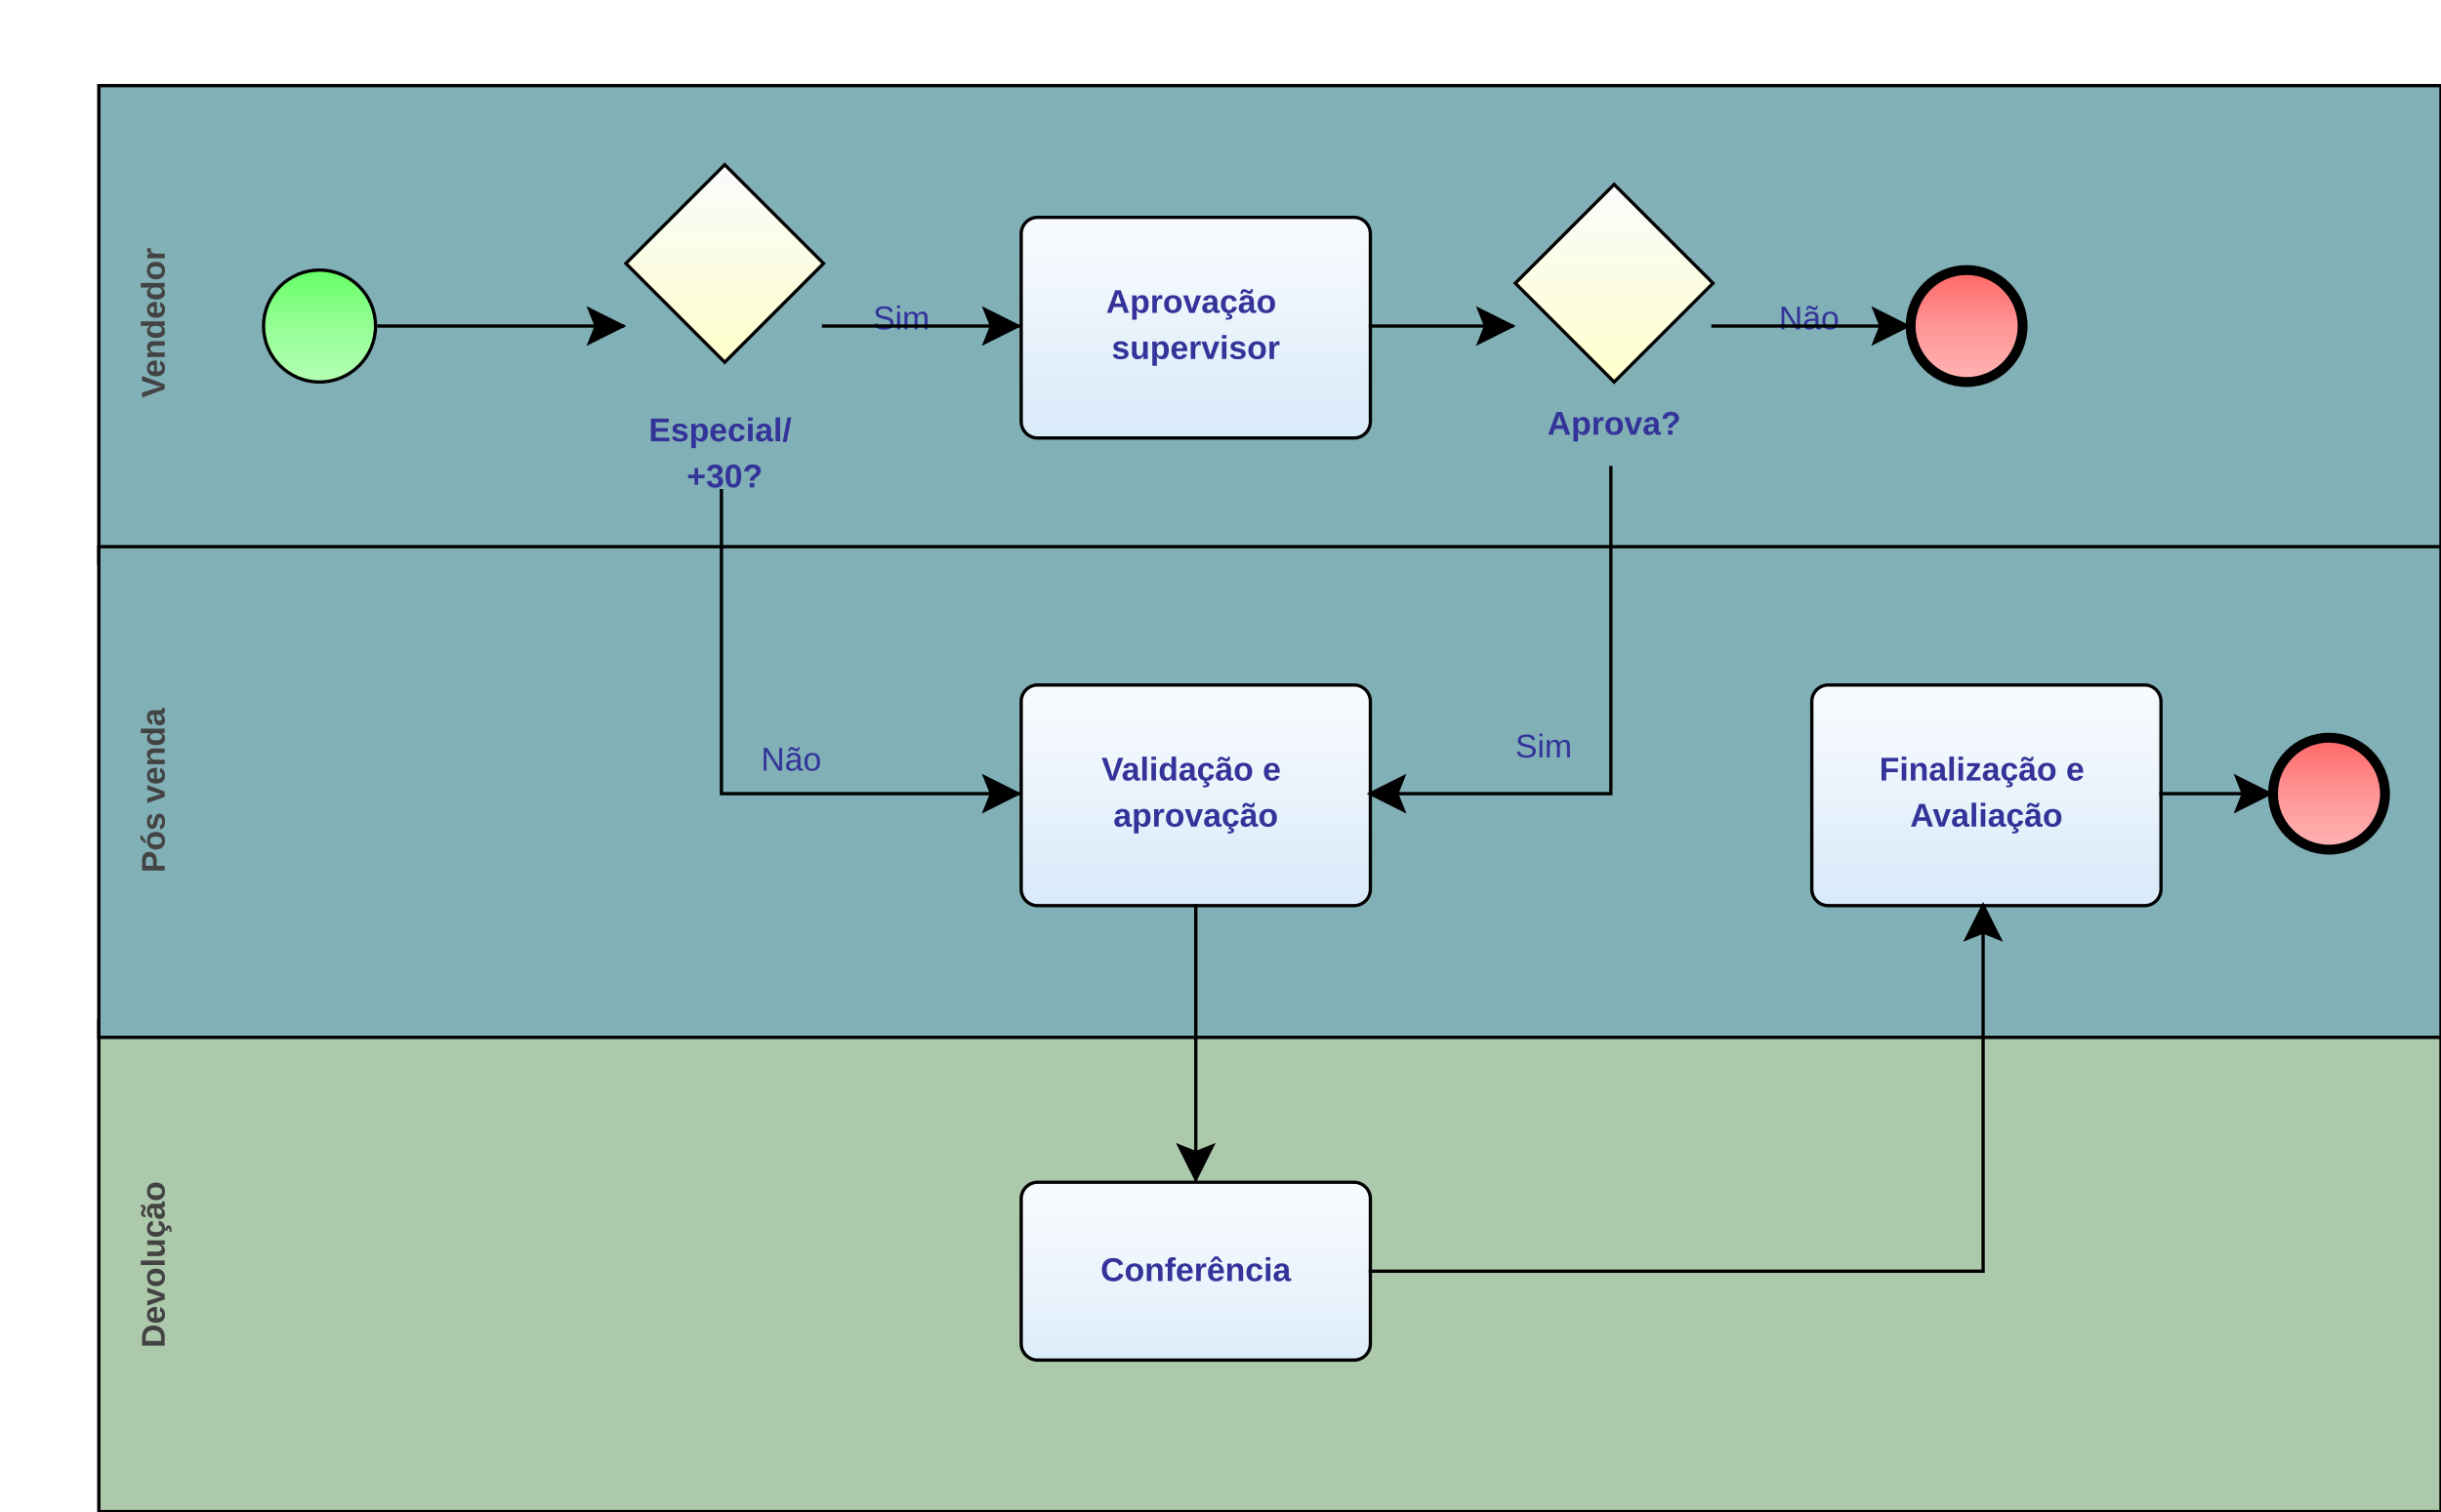
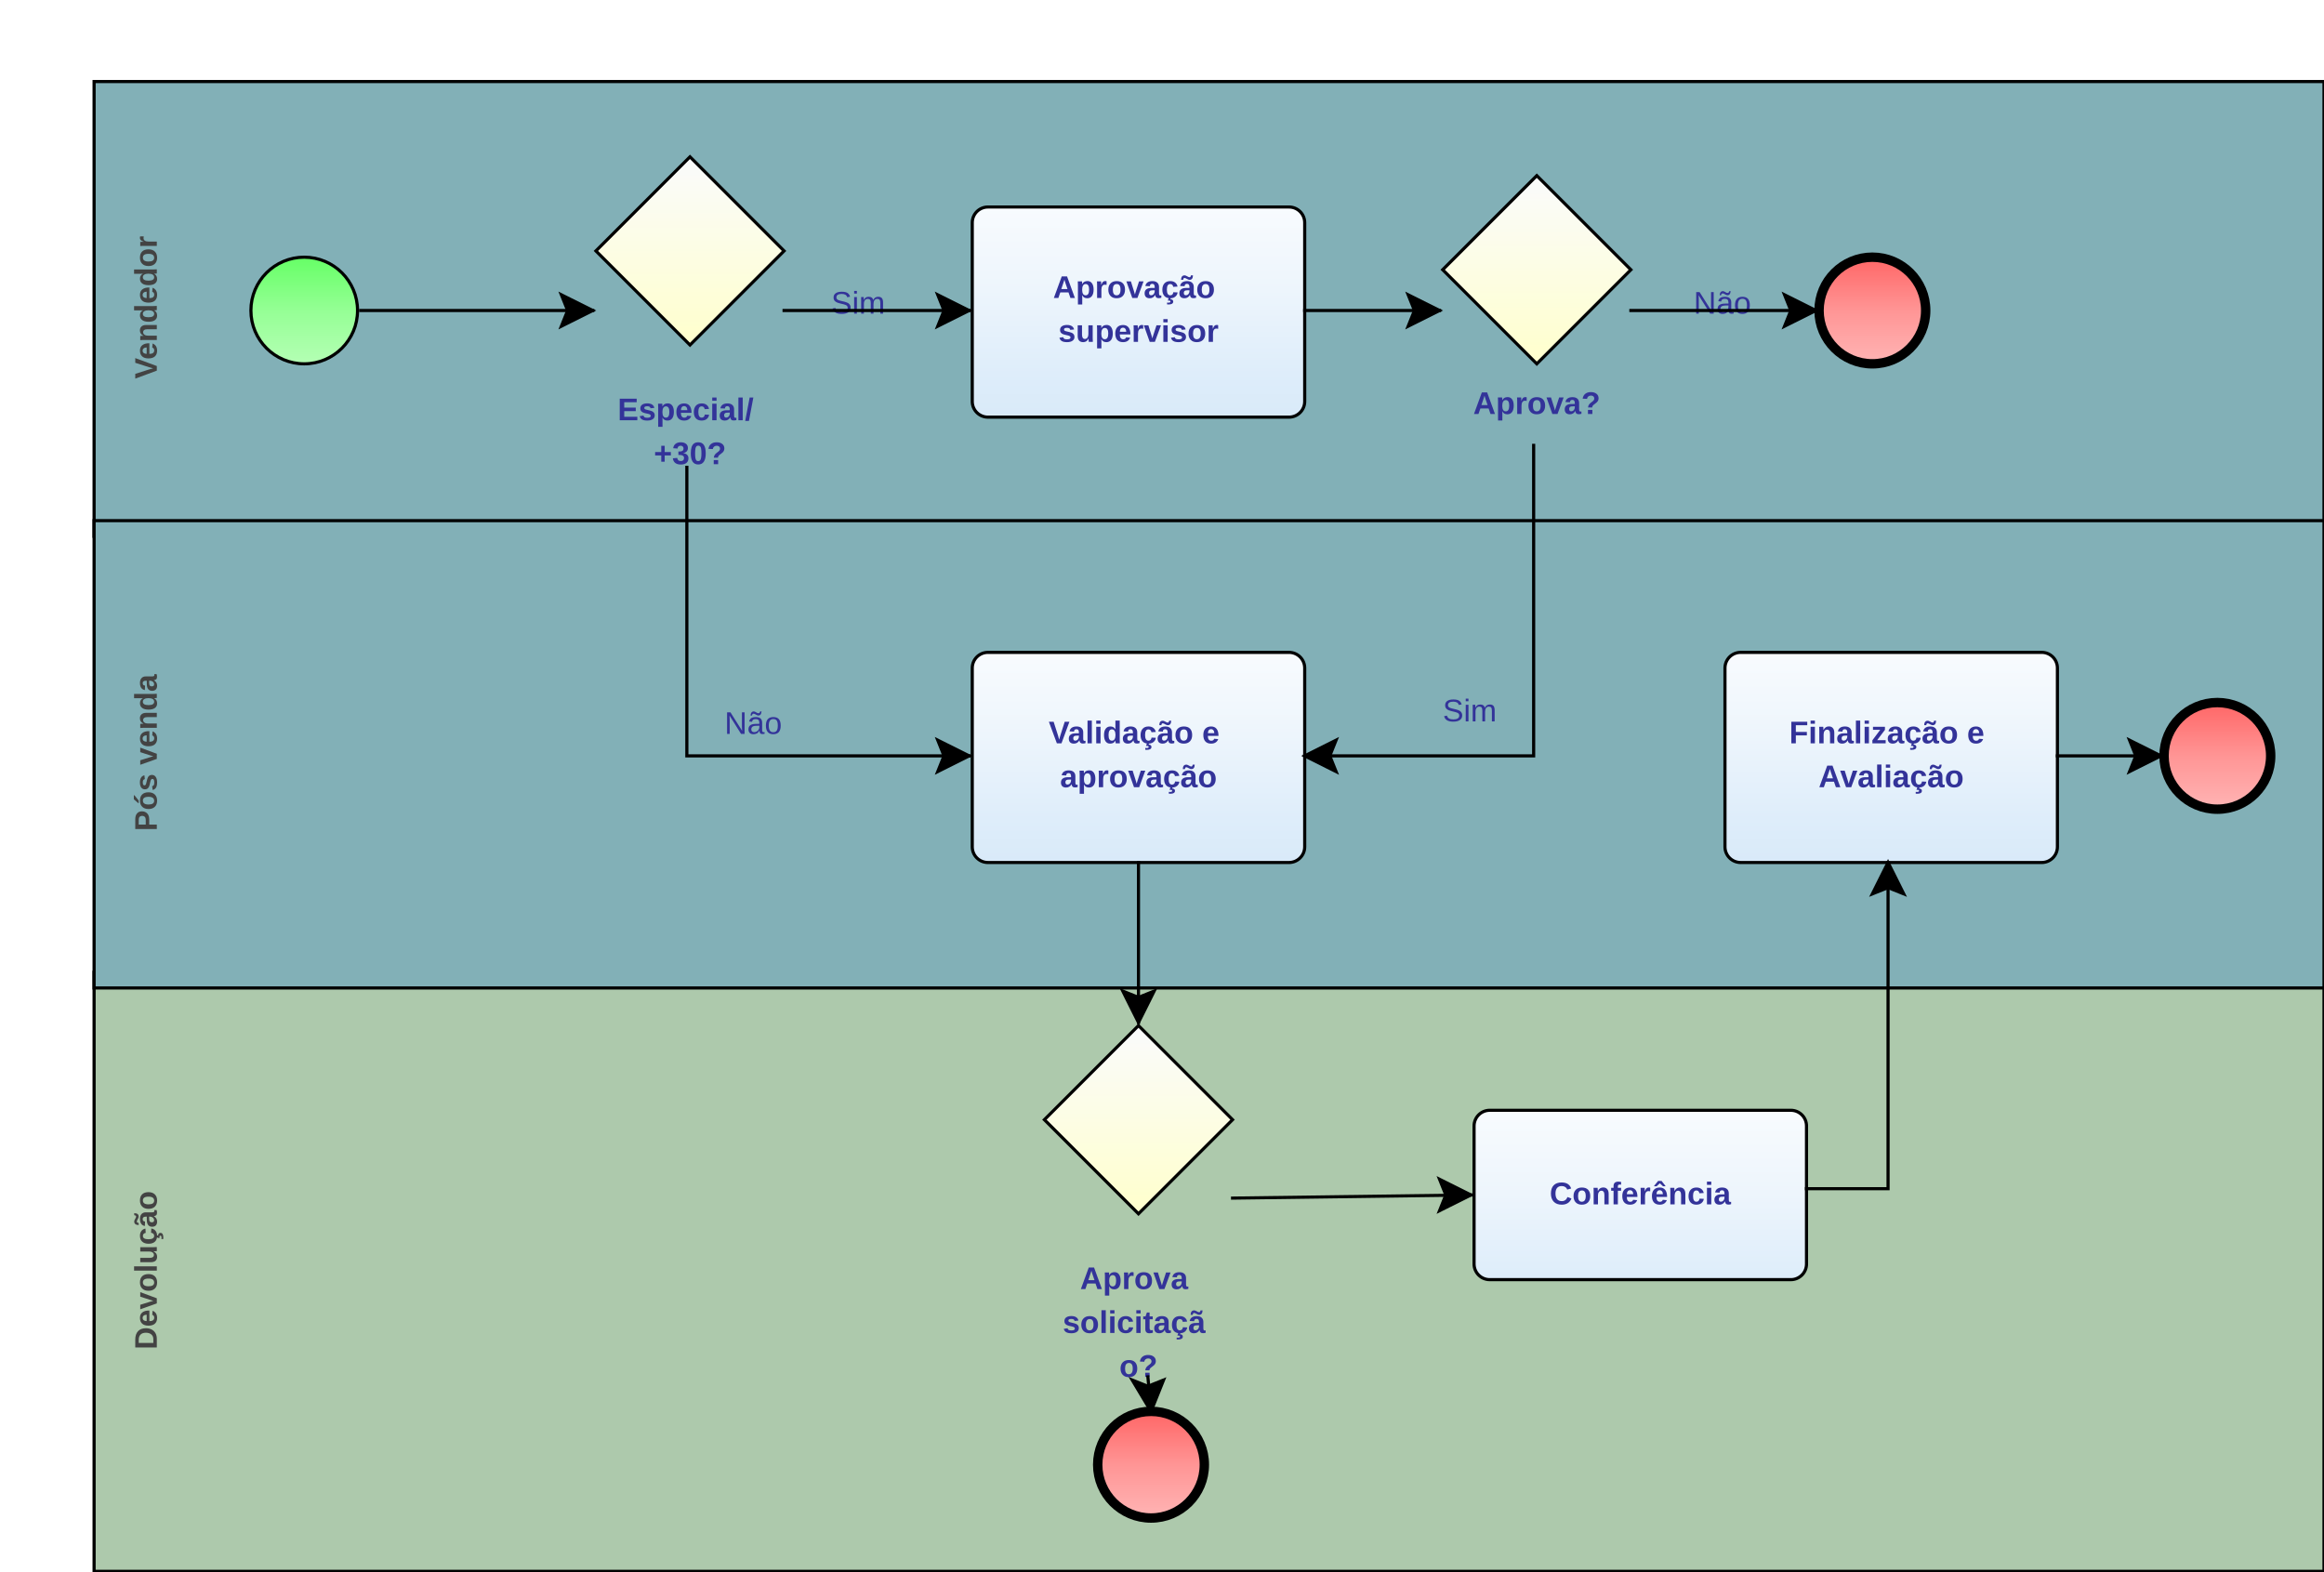
- <svg xmlns="http://www.w3.org/2000/svg" xmlns:xlink="http://www.w3.org/1999/xlink" style="stroke-dasharray:none; shape-rendering:auto; font-family:'Arial'; text-rendering:auto; fill-opacity:1; color-interpolation:auto; color-rendering:auto; font-size:12; fill:black; stroke:black; image-rendering:auto; stroke-miterlimit:10; stroke-linecap:square; stroke-linejoin:miter; font-style:normal; stroke-width:1; stroke-dashoffset:0; font-weight:normal; stroke-opacity:1;" contentScriptType="text/ecmascript" preserveAspectRatio="xMidYMid meet" zoomAndPan="magnify" version="1.0" contentStyleType="text/css" xml:xlink="http://www.w3.org/1999/xlink" width="741" height="459">
-   <rect x="30" y="310" width="711" height="149" ry="0" rx="0" style="stroke:#000000; fill:#ADC9AC" />
+ <svg xmlns="http://www.w3.org/2000/svg" xmlns:xlink="http://www.w3.org/1999/xlink" style="stroke-dasharray:none; shape-rendering:auto; font-family:'Arial'; text-rendering:auto; fill-opacity:1; color-interpolation:auto; color-rendering:auto; font-size:12; fill:black; stroke:black; image-rendering:auto; stroke-miterlimit:10; stroke-linecap:square; stroke-linejoin:miter; font-style:normal; stroke-width:1; stroke-dashoffset:0; font-weight:normal; stroke-opacity:1;" contentScriptType="text/ecmascript" preserveAspectRatio="xMidYMid meet" zoomAndPan="magnify" version="1.0" contentStyleType="text/css" xml:xlink="http://www.w3.org/1999/xlink" width="741" height="501">
+   <rect x="30" y="310" width="711" height="191" ry="0" rx="0" style="stroke:#000000; fill:#ADC9AC" />
  <g componentSequence="3">
-     <text x="-384" y="36" transform="rotate(270)" text-anchor="middle" style="font-weight:bold;font-size:10px;stroke:none; fill:#434343">
-       <tspan dy="14" x="-384">Devolução</tspan>
+     <text x="-405" y="36" transform="rotate(270)" text-anchor="middle" style="font-weight:bold;font-size:10px;stroke:none; fill:#434343">
+       <tspan dy="14" x="-405">Devolução</tspan>
    </text>
  </g>
  <rect x="30" y="26" width="711" height="145" ry="0" rx="0" style="stroke:#000000; fill:#82B0B7" />
  <g componentSequence="2">
    <text x="-98" y="36" transform="rotate(270)" text-anchor="middle" style="font-weight:bold;font-size:10px;stroke:none; fill:#434343">
      <tspan dy="14" x="-98">Vendedor</tspan>
    </text>
  </g>
  <rect x="30" y="166" width="711" height="149" ry="0" rx="0" style="stroke:#000000; fill:#82B0B7" />
  <g componentSequence="1">
    <text x="-240" y="36" transform="rotate(270)" text-anchor="middle" style="font-weight:bold;font-size:10px;stroke:none; fill:#434343">
      <tspan dy="14" x="-240">Pós venda</tspan>
    </text>
  </g>
  <g sequence="4">
-     <ellipse cx="97" cy="99" rx="17" ry="17" stroke-width="1" style="fill:url(#linearGradient66FF6696FF96B6FFB6_1381308485);" stroke="336633" />
+     <ellipse cx="97" cy="99" rx="17" ry="17" stroke-width="1" style="fill:url(#linearGradient66FF6696FF96B6FFB6_1245553271);" stroke="336633" />
  </g>
  <g sequence="7">
-     <polygon points=" 190 80 220 50 250 80 220 110 190 80" style="fill:url(#linearGradientFAFBFCFFFFCC_1553132671);" stroke="000000" />
+     <polygon points=" 190 80 220 50 250 80 220 110 190 80" style="fill:url(#linearGradientFAFBFCFFFFCC_1157256512);" stroke="000000" />
  </g>
  <g componentSequence="7">
    <text x="220" y="120" text-anchor="middle" style="font-weight:bold;font-size:10px;stroke:none; fill:#333399">
      <tspan dy="14" x="220">Especial/</tspan>
      <tspan dy="14" x="220">+30?</tspan>
    </text>
  </g>
  <g sequence="9">
-     <rect x="310" y="66" width="106" height="67" ry="5" rx="5" style="fill:url(#linearGradientF8FBFEEDF5FCDEEDFAD4E7F8E2E5E9_1487762229);" stroke="191970" />
+     <rect x="310" y="66" width="106" height="67" ry="5" rx="5" style="fill:url(#linearGradientF8FBFEEDF5FCDEEDFAD4E7F8E2E5E9_1086703879);" stroke="191970" />
  </g>
  <g componentSequence="9">
    <text x="363" y="81" text-anchor="middle" style="font-weight:bold;font-size:10px;stroke:none; fill:#333399">
      <tspan dy="14" x="363">Aprovação</tspan>
      <tspan dy="14" x="363">supervisor</tspan>
    </text>
  </g>
  <g sequence="11">
-     <rect x="310" y="208" width="106" height="67" ry="5" rx="5" style="fill:url(#linearGradientF8FBFEEDF5FCDEEDFAD4E7F8E2E5E9_498067012);" stroke="191970" />
+     <rect x="310" y="208" width="106" height="67" ry="5" rx="5" style="fill:url(#linearGradientF8FBFEEDF5FCDEEDFAD4E7F8E2E5E9_96952187);" stroke="191970" />
  </g>
  <g componentSequence="11">
    <text x="363" y="223" text-anchor="middle" style="font-weight:bold;font-size:10px;stroke:none; fill:#333399">
      <tspan dy="14" x="363">Validação e</tspan>
      <tspan dy="14" x="363">aprovação</tspan>
    </text>
  </g>
  <g sequence="13">
-     <polygon points=" 460 86 490 56 520 86 490 116 460 86" style="fill:url(#linearGradientFAFBFCFFFFCC_1740788356);" stroke="000000" />
+     <polygon points=" 460 86 490 56 520 86 490 116 460 86" style="fill:url(#linearGradientFAFBFCFFFFCC_575568814);" stroke="000000" />
  </g>
  <g componentSequence="13">
    <text x="490" y="118" text-anchor="middle" style="font-weight:bold;font-size:10px;stroke:none; fill:#333399">
      <tspan dy="14" x="490">Aprova?</tspan>
    </text>
  </g>
  <g sequence="16">
-     <ellipse cx="597" cy="99" rx="17" ry="17" stroke-width="3" style="fill:url(#linearGradientFF6666FF9696FFB6B6_746109719);" stroke="993333" />
+     <ellipse cx="597" cy="99" rx="17" ry="17" stroke-width="3" style="fill:url(#linearGradientFF6666FF9696FFB6B6_872970994);" stroke="993333" />
  </g>
  <g sequence="18">
-     <rect x="310" y="359" width="106" height="54" ry="5" rx="5" style="fill:url(#linearGradientF8FBFEEDF5FCDEEDFAD4E7F8E2E5E9_536826230);" stroke="191970" />
+     <rect x="470" y="354" width="106" height="54" ry="5" rx="5" style="fill:url(#linearGradientF8FBFEEDF5FCDEEDFAD4E7F8E2E5E9_1516961925);" stroke="191970" />
  </g>
  <g componentSequence="18">
-     <text x="363" y="375" text-anchor="middle" style="font-weight:bold;font-size:10px;stroke:none; fill:#333399">
-       <tspan dy="14" x="363">Conferência</tspan>
+     <text x="523" y="370" text-anchor="middle" style="font-weight:bold;font-size:10px;stroke:none; fill:#333399">
+       <tspan dy="14" x="523">Conferência</tspan>
    </text>
  </g>
  <g sequence="21">
-     <rect x="550" y="208" width="106" height="67" ry="5" rx="5" style="fill:url(#linearGradientF8FBFEEDF5FCDEEDFAD4E7F8E2E5E9_2105547019);" stroke="191970" />
+     <rect x="550" y="208" width="106" height="67" ry="5" rx="5" style="fill:url(#linearGradientF8FBFEEDF5FCDEEDFAD4E7F8E2E5E9_1709744180);" stroke="191970" />
  </g>
  <g componentSequence="21">
    <text x="603" y="223" text-anchor="middle" style="font-weight:bold;font-size:10px;stroke:none; fill:#333399">
      <tspan dy="14" x="603">Finalização e</tspan>
      <tspan dy="14" x="603">Avaliação</tspan>
    </text>
  </g>
  <g sequence="23">
-     <ellipse cx="707" cy="241" rx="17" ry="17" stroke-width="3" style="fill:url(#linearGradientFF6666FF9696FFB6B6_144912973);" stroke="993333" />
+     <ellipse cx="707" cy="241" rx="17" ry="17" stroke-width="3" style="fill:url(#linearGradientFF6666FF9696FFB6B6_875181100);" stroke="993333" />
+   </g>
+   <g sequence="25">
+     <polygon points=" 333 357 363 327 393 357 363 387 333 357" style="fill:url(#linearGradientFAFBFCFFFFCC_1132595121);" stroke="000000" />
+   </g>
+   <g componentSequence="25">
+     <text x="363" y="397" text-anchor="middle" style="font-weight:bold;font-size:10px;stroke:none; fill:#333399">
+       <tspan dy="14" x="363">Aprova</tspan>
+       <tspan dy="14" x="363">solicitaçã</tspan>
+       <tspan dy="14" x="363">o?</tspan>
+     </text>
+   </g>
+   <g sequence="28">
+     <ellipse cx="367" cy="467" rx="17" ry="17" stroke-width="3" style="fill:url(#linearGradientFF6666FF9696FFB6B6_1097812076);" stroke="993333" />
  </g>
  <g componentSequence="10">
    <text x="265" y="86" style="font-size:10px;font-weight:none;stroke:none; fill:#333399" text-anchor="left">
      <tspan dy="14" x="265">Sim</tspan>
    </text>
  </g>
  <g componentSequence="12">
    <text x="231" y="220" style="font-size:10px;font-weight:none;stroke:none; fill:#333399" text-anchor="left">
      <tspan dy="14" x="231">Não</tspan>
    </text>
  </g>
  <g componentSequence="14">
    <text x="448" y="99" style="font-size:10px;font-weight:none;stroke:none; fill:#333399" text-anchor="left" />
  </g>
  <g componentSequence="15">
    <text x="460" y="216" style="font-size:10px;font-weight:none;stroke:none; fill:#333399" text-anchor="left">
      <tspan dy="14" x="460">Sim</tspan>
    </text>
  </g>
  <g componentSequence="17">
    <text x="540" y="86" style="font-size:10px;font-weight:none;stroke:none; fill:#333399" text-anchor="left">
      <tspan dy="14" x="540">Não</tspan>
    </text>
  </g>
-   <g componentSequence="19">
-     <text x="373" y="317" style="font-size:10px;font-weight:none;stroke:none; fill:#333399" text-anchor="left" />
-   </g>
  <g componentSequence="20">
    <text x="162" y="99" style="font-size:10px;font-weight:none;stroke:none; fill:#333399" text-anchor="left" />
  </g>
  <g componentSequence="22">
-     <text x="575" y="386" style="font-size:10px;font-weight:none;stroke:none; fill:#333399" text-anchor="left" />
+     <text x="612" y="340" style="font-size:10px;font-weight:none;stroke:none; fill:#333399" text-anchor="left" />
  </g>
  <g componentSequence="24">
    <text x="683" y="241" style="font-size:10px;font-weight:none;stroke:none; fill:#333399" text-anchor="left" />
+   </g>
+   <g componentSequence="26">
+     <text x="373" y="301" style="font-size:10px;font-weight:none;stroke:none; fill:#333399" text-anchor="left" />
+   </g>
+   <g componentSequence="27">
+     <text x="441" y="382" style="font-size:10px;font-weight:none;stroke:none; fill:#333399" text-anchor="left" />
+   </g>
+   <g componentSequence="29">
+     <text x="376" y="444" style="font-size:10px;font-weight:none;stroke:none; fill:#333399" text-anchor="left" />
  </g>
  <path style="fill:none; stroke:#000000;stroke-width:1" d="M115.0 99.0 L189.0 99.0" />
  <polygon style="fill:#000000; stroke:#000000;" points=" 179 94 189 99 179 104 181 99" />
  <path style="fill:none; stroke:#000000;stroke-width:1" d="M250.0 99.0 L309.0 99.0" />
  <polygon style="fill:#000000; stroke:#000000;" points=" 299 94 309 99 299 104 301 99" />
  <path style="fill:none; stroke:#000000;stroke-width:1" d="M219.0 149.0 L219.0 241.0 L309.0 241.0" />
  <polygon style="fill:#000000; stroke:#000000;" points=" 299 236 309 241 299 246 301 241" />
  <path style="fill:none; stroke:#000000;stroke-width:1" d="M416.0 99.0 L459.0 99.0" />
  <polygon style="fill:#000000; stroke:#000000;" points=" 449 94 459 99 449 104 451 99" />
-   <path style="fill:none; stroke:#000000;stroke-width:1" d="M363.0 275.0 L363.0 358.0" />
-   <polygon style="fill:#000000; stroke:#000000;" points=" 368 348 363 358 358 348 363 350" />
+   <path style="fill:none; stroke:#000000;stroke-width:1" d="M363.0 275.0 L363.0 326.0" />
+   <polygon style="fill:#000000; stroke:#000000;" points=" 368 316 363 326 358 316 363 318" />
  <path style="fill:none; stroke:#000000;stroke-width:1" d="M489.0 142.0 L489.0 241.0 L416.0 241.0" />
  <polygon style="fill:#000000; stroke:#000000;" points=" 426 246 416 241 426 236 424 241" />
  <path style="fill:none; stroke:#000000;stroke-width:1" d="M520.0 99.0 L579.0 99.0" />
  <polygon style="fill:#000000; stroke:#000000;" points=" 569 94 579 99 569 104 571 99" />
-   <path style="fill:none; stroke:#000000;stroke-width:1" d="M416.0 386.0 L602.0 386.0 L602.0 275.0" />
+   <path style="fill:none; stroke:#000000;stroke-width:1" d="M576.0 379.0 L602.0 379.0 L602.0 275.0" />
  <polygon style="fill:#000000; stroke:#000000;" points=" 597 285 602 275 607 285 602 283" />
+   <path style="fill:none; stroke:#000000;stroke-width:1" d="M393.0 382.0 L469.0 381.0" />
+   <polygon style="fill:#000000; stroke:#000000;" points=" 459 376 469 381 459 386 461 381" />
  <path style="fill:none; stroke:#000000;stroke-width:1" d="M656.0 241.0 L689.0 241.0" />
  <polygon style="fill:#000000; stroke:#000000;" points=" 679 236 689 241 679 246 681 241" />
+   <path style="fill:none; stroke:#000000;stroke-width:1" d="M366.0 439.0 L367.0 450.0" />
+   <polygon style="fill:#000000; stroke:#000000;" points=" 371 440 367 450 361 440 366 442" />
  <defs>
-     <linearGradient xlink:href="#linearGradient66FF6696FF96B6FFB6" id="linearGradient66FF6696FF96B6FFB6_1381308485" x1="0" y1="82.0" x2="0" y2="117.0" gradientUnits="userSpaceOnUse" xlink:type="simple" xlink:actuate="onLoad" xlink:show="other" />
+     <linearGradient xlink:href="#linearGradient66FF6696FF96B6FFB6" id="linearGradient66FF6696FF96B6FFB6_1245553271" x1="0" y1="82.0" x2="0" y2="117.0" gradientUnits="userSpaceOnUse" xlink:type="simple" xlink:actuate="onLoad" xlink:show="other" />
    <linearGradient id="linearGradient66FF6696FF96B6FFB6">
      <stop style="stop-color:#66FF66;stop-opacity:1;" offset="0.0" id="stop66FF66" />
      <stop style="stop-color:#96FF96;stop-opacity:1;" offset="0.5" id="stop96FF96" />
      <stop style="stop-color:#B6FFB6;stop-opacity:1;" offset="1.0" id="stopB6FFB6" />
    </linearGradient>
-     <linearGradient xlink:href="#linearGradientFAFBFCFFFFCC" id="linearGradientFAFBFCFFFFCC_1553132671" x1="0" y1="50.0" x2="0" y2="110.0" gradientUnits="userSpaceOnUse" xlink:type="simple" xlink:actuate="onLoad" xlink:show="other" />
+     <linearGradient xlink:href="#linearGradientFAFBFCFFFFCC" id="linearGradientFAFBFCFFFFCC_1157256512" x1="0" y1="50.0" x2="0" y2="110.0" gradientUnits="userSpaceOnUse" xlink:type="simple" xlink:actuate="onLoad" xlink:show="other" />
    <linearGradient id="linearGradientFAFBFCFFFFCC">
      <stop style="stop-color:#FAFBFC;stop-opacity:1;" offset="0.0" id="stopFAFBFC" />
      <stop style="stop-color:#FFFFCC;stop-opacity:1;" offset="1.0" id="stopFFFFCC" />
    </linearGradient>
-     <linearGradient xlink:href="#linearGradientF8FBFEEDF5FCDEEDFAD4E7F8E2E5E9" id="linearGradientF8FBFEEDF5FCDEEDFAD4E7F8E2E5E9_1487762229" x1="0" y1="66.0" x2="0" y2="172.0" gradientUnits="userSpaceOnUse" xlink:type="simple" xlink:actuate="onLoad" xlink:show="other" />
+     <linearGradient xlink:href="#linearGradientF8FBFEEDF5FCDEEDFAD4E7F8E2E5E9" id="linearGradientF8FBFEEDF5FCDEEDFAD4E7F8E2E5E9_1086703879" x1="0" y1="66.0" x2="0" y2="172.0" gradientUnits="userSpaceOnUse" xlink:type="simple" xlink:actuate="onLoad" xlink:show="other" />
    <linearGradient id="linearGradientF8FBFEEDF5FCDEEDFAD4E7F8E2E5E9">
      <stop style="stop-color:#F8FBFE;stop-opacity:1;" offset="0.0" id="stopF8FBFE" />
      <stop style="stop-color:#EDF5FC;stop-opacity:1;" offset="0.25" id="stopEDF5FC" />
      <stop style="stop-color:#DEEDFA;stop-opacity:1;" offset="0.5" id="stopDEEDFA" />
      <stop style="stop-color:#D4E7F8;stop-opacity:1;" offset="0.75" id="stopD4E7F8" />
      <stop style="stop-color:#E2E5E9;stop-opacity:1;" offset="1.0" id="stopE2E5E9" />
    </linearGradient>
-     <linearGradient xlink:href="#linearGradientF8FBFEEDF5FCDEEDFAD4E7F8E2E5E9" id="linearGradientF8FBFEEDF5FCDEEDFAD4E7F8E2E5E9_498067012" x1="0" y1="208.0" x2="0" y2="314.0" gradientUnits="userSpaceOnUse" xlink:type="simple" xlink:actuate="onLoad" xlink:show="other" />
-     <linearGradient xlink:href="#linearGradientFAFBFCFFFFCC" id="linearGradientFAFBFCFFFFCC_1740788356" x1="0" y1="56.0" x2="0" y2="116.0" gradientUnits="userSpaceOnUse" xlink:type="simple" xlink:actuate="onLoad" xlink:show="other" />
-     <linearGradient xlink:href="#linearGradientFF6666FF9696FFB6B6" id="linearGradientFF6666FF9696FFB6B6_746109719" x1="0" y1="82.0" x2="0" y2="117.0" gradientUnits="userSpaceOnUse" xlink:type="simple" xlink:actuate="onLoad" xlink:show="other" />
+     <linearGradient xlink:href="#linearGradientF8FBFEEDF5FCDEEDFAD4E7F8E2E5E9" id="linearGradientF8FBFEEDF5FCDEEDFAD4E7F8E2E5E9_96952187" x1="0" y1="208.0" x2="0" y2="314.0" gradientUnits="userSpaceOnUse" xlink:type="simple" xlink:actuate="onLoad" xlink:show="other" />
+     <linearGradient xlink:href="#linearGradientFAFBFCFFFFCC" id="linearGradientFAFBFCFFFFCC_575568814" x1="0" y1="56.0" x2="0" y2="116.0" gradientUnits="userSpaceOnUse" xlink:type="simple" xlink:actuate="onLoad" xlink:show="other" />
+     <linearGradient xlink:href="#linearGradientFF6666FF9696FFB6B6" id="linearGradientFF6666FF9696FFB6B6_872970994" x1="0" y1="82.0" x2="0" y2="117.0" gradientUnits="userSpaceOnUse" xlink:type="simple" xlink:actuate="onLoad" xlink:show="other" />
    <linearGradient id="linearGradientFF6666FF9696FFB6B6">
      <stop style="stop-color:#FF6666;stop-opacity:1;" offset="0.0" id="stopFF6666" />
      <stop style="stop-color:#FF9696;stop-opacity:1;" offset="0.5" id="stopFF9696" />
      <stop style="stop-color:#FFB6B6;stop-opacity:1;" offset="1.0" id="stopFFB6B6" />
    </linearGradient>
-     <linearGradient xlink:href="#linearGradientF8FBFEEDF5FCDEEDFAD4E7F8E2E5E9" id="linearGradientF8FBFEEDF5FCDEEDFAD4E7F8E2E5E9_536826230" x1="0" y1="359.0" x2="0" y2="465.0" gradientUnits="userSpaceOnUse" xlink:type="simple" xlink:actuate="onLoad" xlink:show="other" />
-     <linearGradient xlink:href="#linearGradientF8FBFEEDF5FCDEEDFAD4E7F8E2E5E9" id="linearGradientF8FBFEEDF5FCDEEDFAD4E7F8E2E5E9_2105547019" x1="0" y1="208.0" x2="0" y2="314.0" gradientUnits="userSpaceOnUse" xlink:type="simple" xlink:actuate="onLoad" xlink:show="other" />
-     <linearGradient xlink:href="#linearGradientFF6666FF9696FFB6B6" id="linearGradientFF6666FF9696FFB6B6_144912973" x1="0" y1="224.0" x2="0" y2="259.0" gradientUnits="userSpaceOnUse" xlink:type="simple" xlink:actuate="onLoad" xlink:show="other" />
+     <linearGradient xlink:href="#linearGradientF8FBFEEDF5FCDEEDFAD4E7F8E2E5E9" id="linearGradientF8FBFEEDF5FCDEEDFAD4E7F8E2E5E9_1516961925" x1="0" y1="354.0" x2="0" y2="460.0" gradientUnits="userSpaceOnUse" xlink:type="simple" xlink:actuate="onLoad" xlink:show="other" />
+     <linearGradient xlink:href="#linearGradientF8FBFEEDF5FCDEEDFAD4E7F8E2E5E9" id="linearGradientF8FBFEEDF5FCDEEDFAD4E7F8E2E5E9_1709744180" x1="0" y1="208.0" x2="0" y2="314.0" gradientUnits="userSpaceOnUse" xlink:type="simple" xlink:actuate="onLoad" xlink:show="other" />
+     <linearGradient xlink:href="#linearGradientFF6666FF9696FFB6B6" id="linearGradientFF6666FF9696FFB6B6_875181100" x1="0" y1="224.0" x2="0" y2="259.0" gradientUnits="userSpaceOnUse" xlink:type="simple" xlink:actuate="onLoad" xlink:show="other" />
+     <linearGradient xlink:href="#linearGradientFAFBFCFFFFCC" id="linearGradientFAFBFCFFFFCC_1132595121" x1="0" y1="327.0" x2="0" y2="387.0" gradientUnits="userSpaceOnUse" xlink:type="simple" xlink:actuate="onLoad" xlink:show="other" />
+     <linearGradient xlink:href="#linearGradientFF6666FF9696FFB6B6" id="linearGradientFF6666FF9696FFB6B6_1097812076" x1="0" y1="450.0" x2="0" y2="485.0" gradientUnits="userSpaceOnUse" xlink:type="simple" xlink:actuate="onLoad" xlink:show="other" />
  </defs>
</svg>
